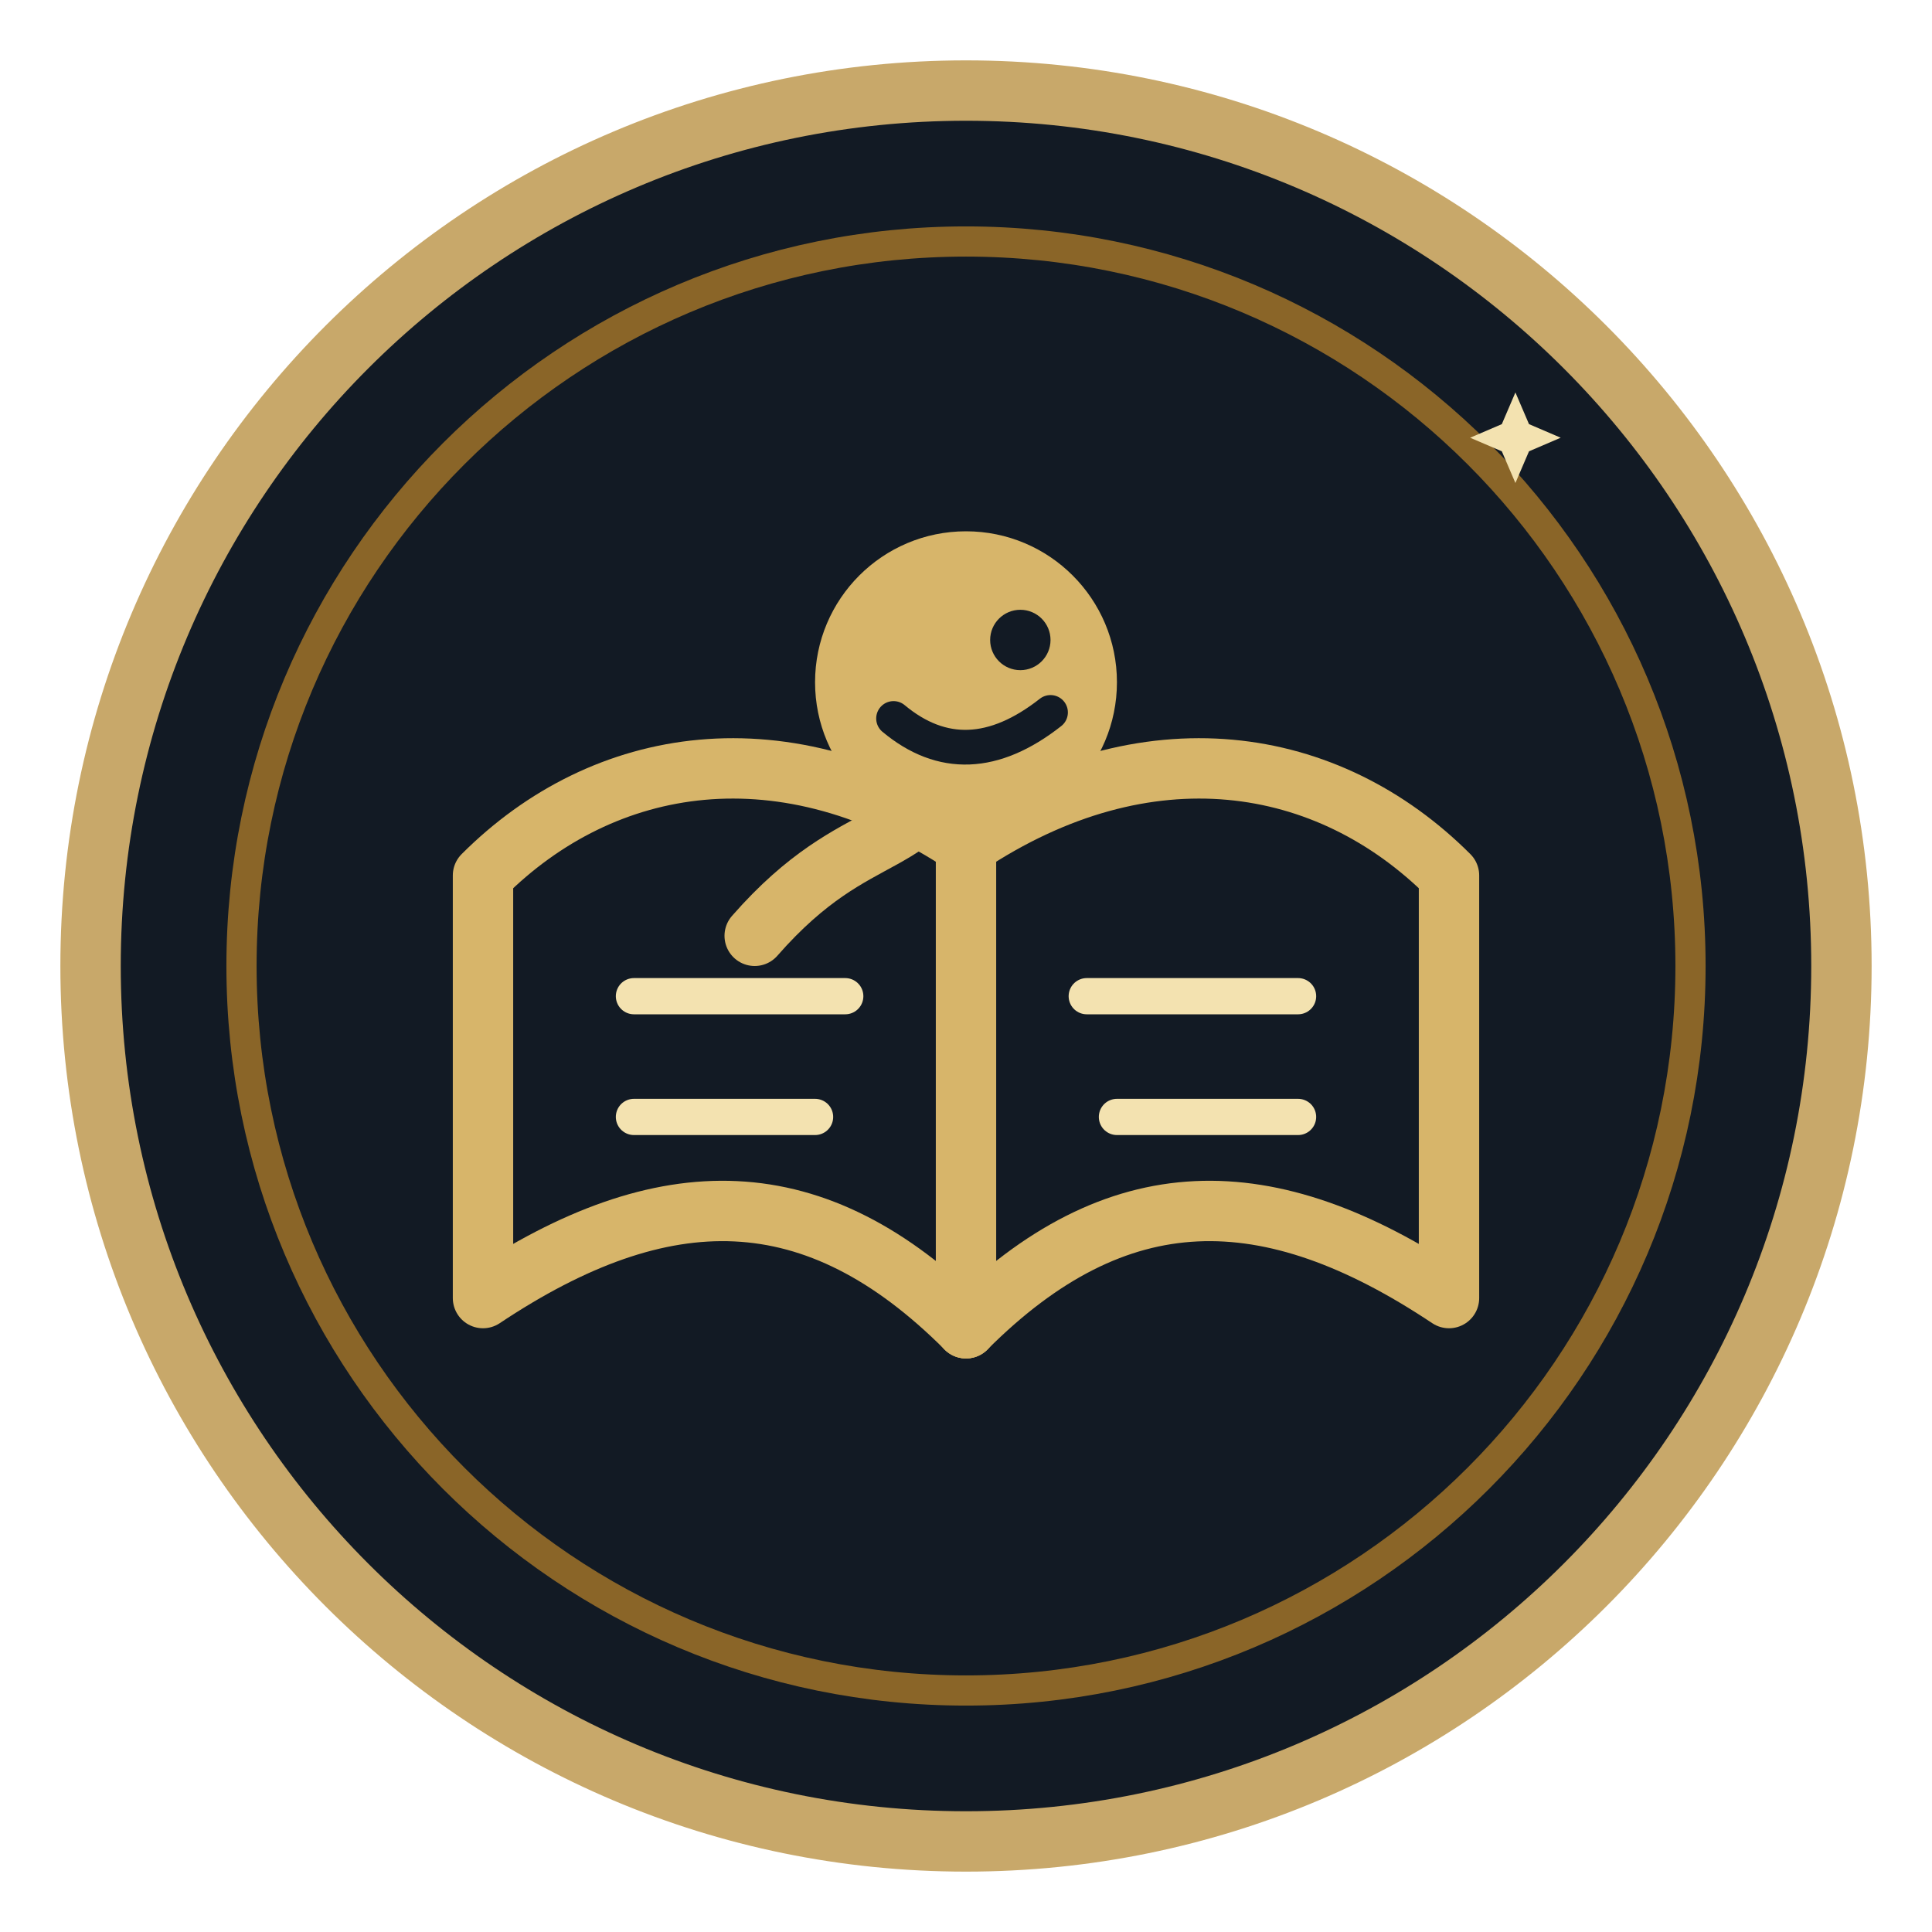
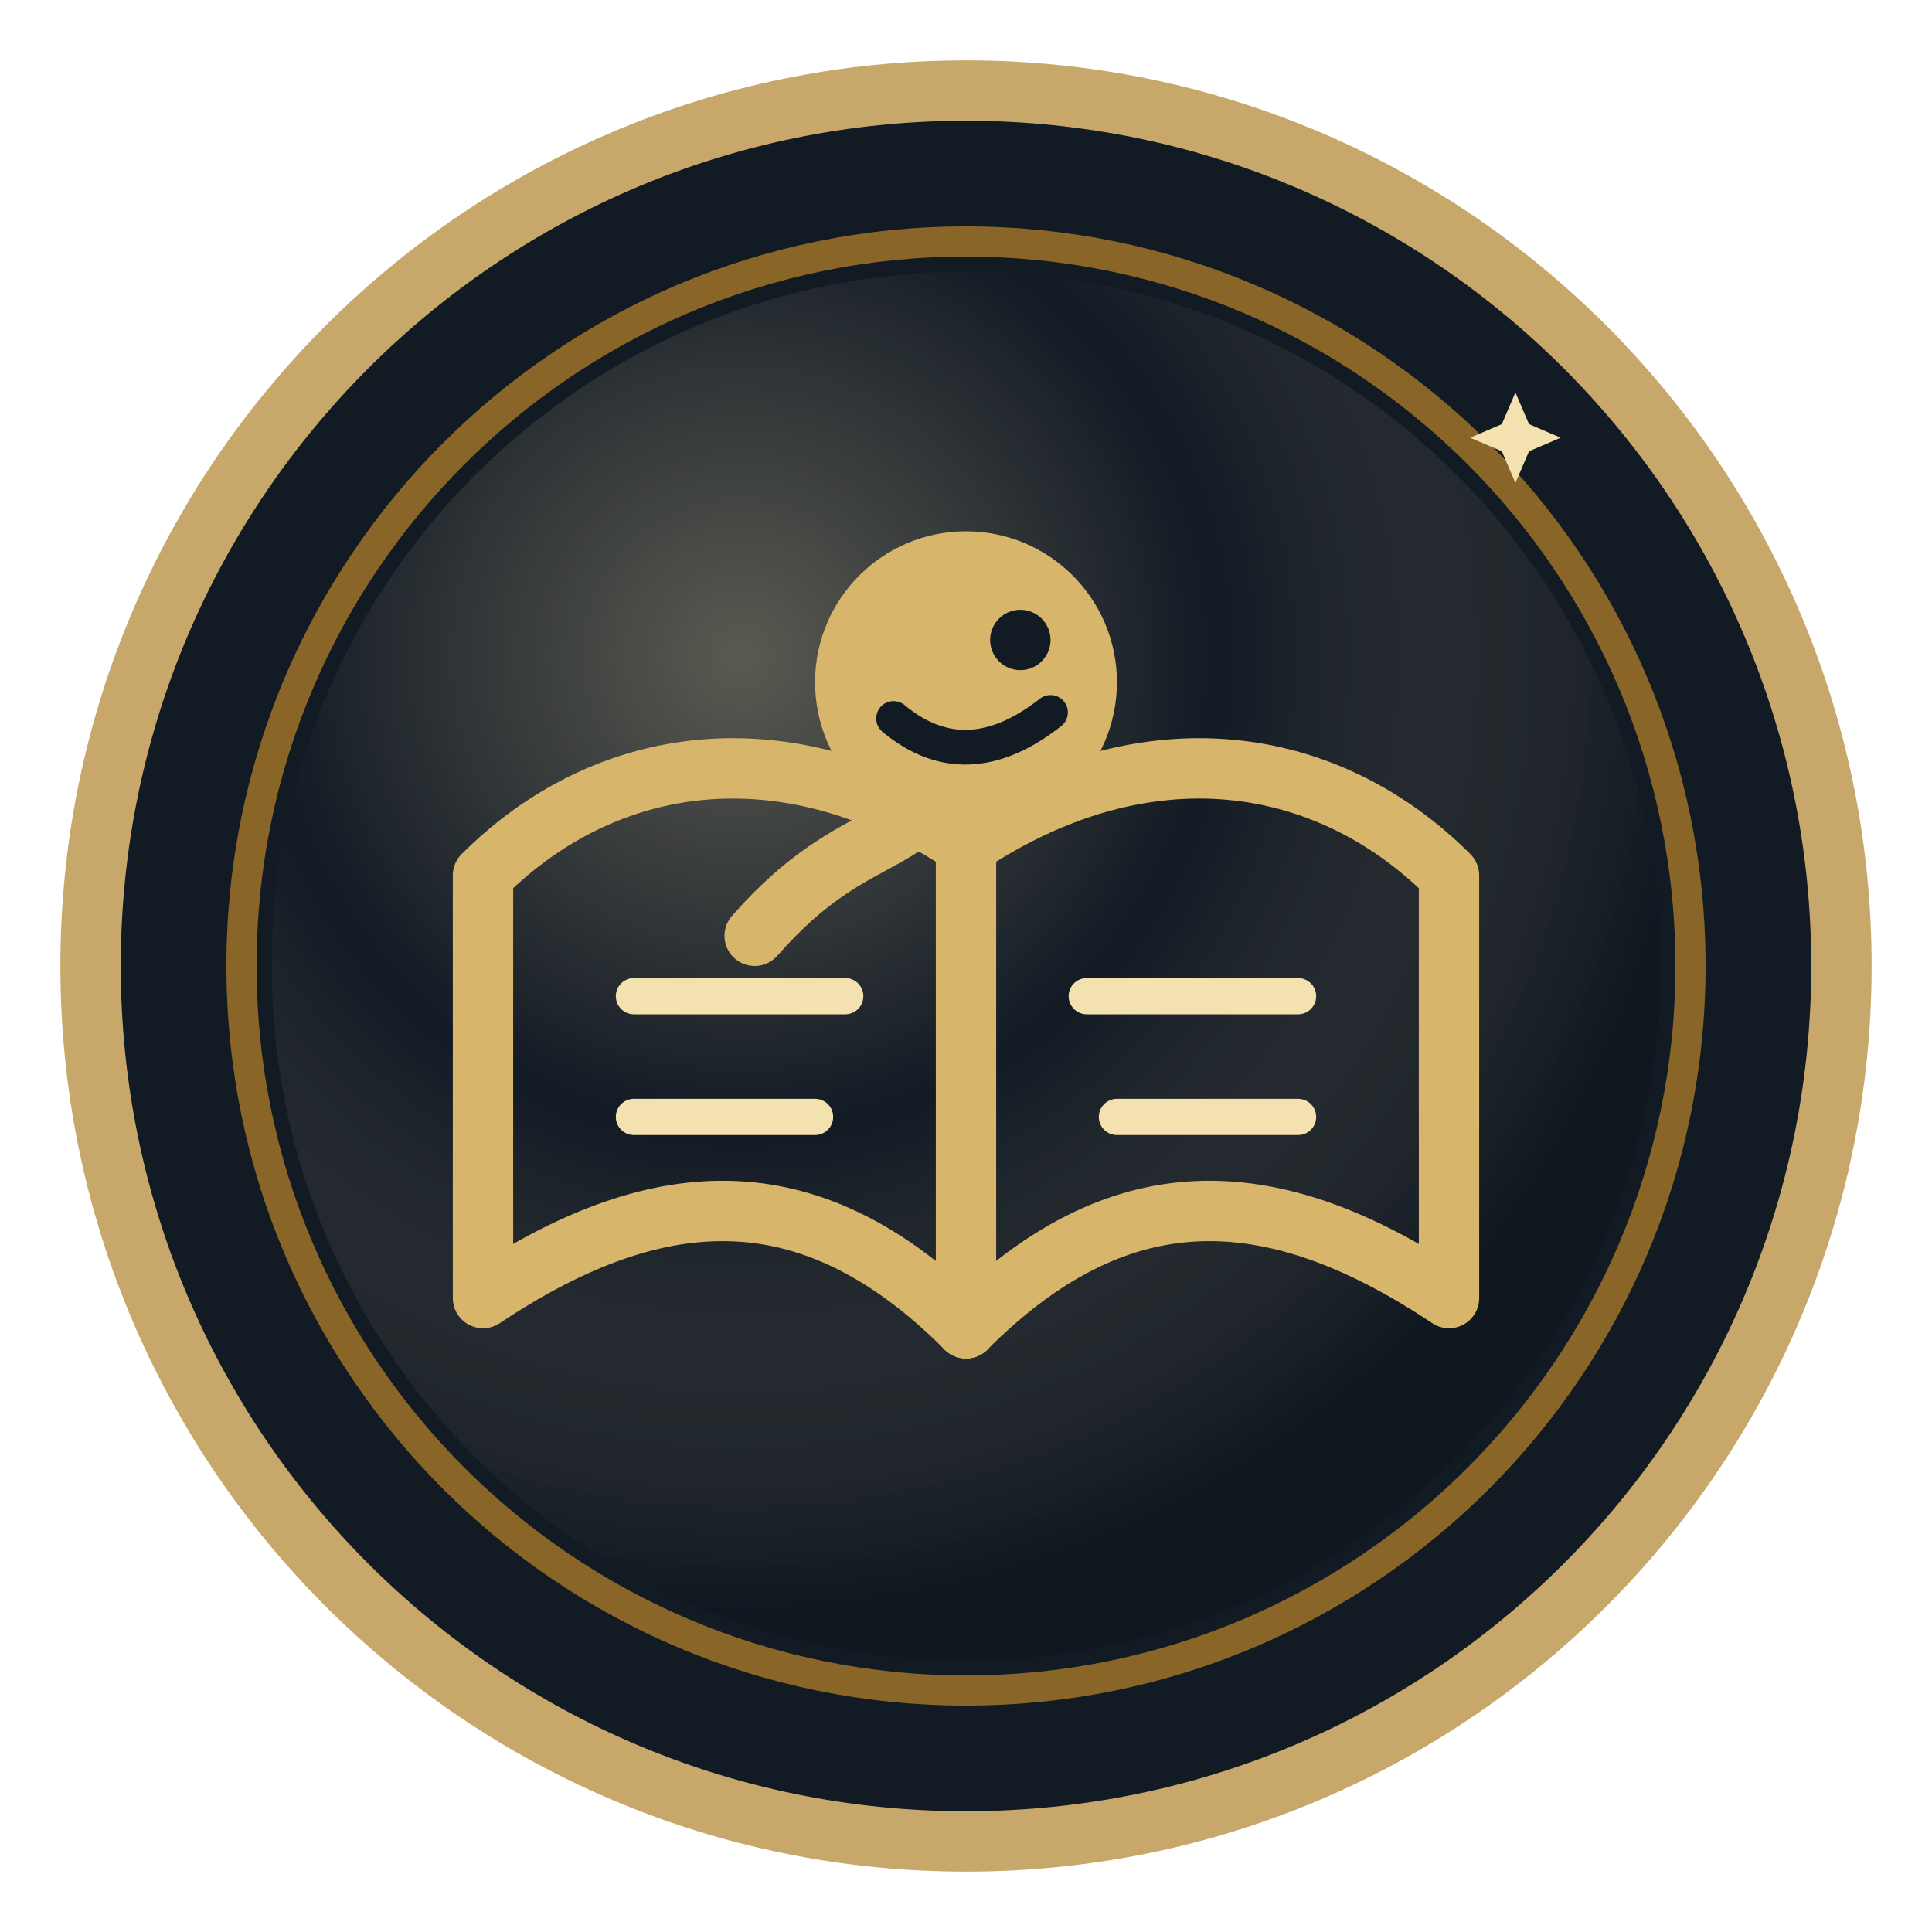
<svg xmlns="http://www.w3.org/2000/svg" viewBox="0 0 64 64">
+   <defs id="lq-grade-defs">
+     <radialGradient id="lq-medal" cx="0.34" cy="0.28" r="0.68">
+       <stop offset="0" stop-color="#f3e2b0" stop-opacity="0.32" />
+       <stop offset="0.5" stop-color="#f3e2b0" stop-opacity="0" />
+       <stop offset="1" stop-color="#0a0f15" stop-opacity="0.32" />
+     </radialGradient>
+   </defs>
  <circle cx="32" cy="32" r="29" fill="#121a24" stroke="#c8a86a" stroke-width="2" />
  <circle cx="32" cy="32" r="24" fill="none" stroke="#8a6528" stroke-width="1" />
+   <circle cx="32" cy="32" r="23" fill="url(#lq-medal)" />
  <path fill="#f3e2b0" d="M50.2 13L50.65 14.05L51.7 14.5L50.65 14.95L50.2 16L49.75 14.95L48.7 14.5L49.75 14.05Z" />
  <g fill="none" stroke="#d7b56a" stroke-width="2" stroke-linecap="round" stroke-linejoin="round">
    <path d="M32 28C26 24 20 25 16 29V43C22 39 27 39 32 44" />
    <path d="M32 28C38 24 44 25 48 29V43C42 39 37 39 32 44" />
    <path d="M32 28V44" />
  </g>
  <g fill="none" stroke="#f3e2b0" stroke-width="1.2" stroke-linecap="round">
    <path d="M21 33H28" />
    <path d="M21 37H27" />
    <path d="M36 33H43" />
    <path d="M37 37H43" />
  </g>
  <path d="M25 31C28.5 27 30.5 28.5 32 24.5" fill="none" stroke="#d7b56a" stroke-width="2" stroke-linecap="round" />
  <circle cx="32" cy="22.6" r="5" fill="#d7b56a" />
  <circle cx="33.8" cy="21.2" r="1" fill="#121a24" />
  <path d="M29.6 23.8Q32 25.8 34.8 23.6" fill="none" stroke="#121a24" stroke-width="1.15" stroke-linecap="round" />
</svg>
